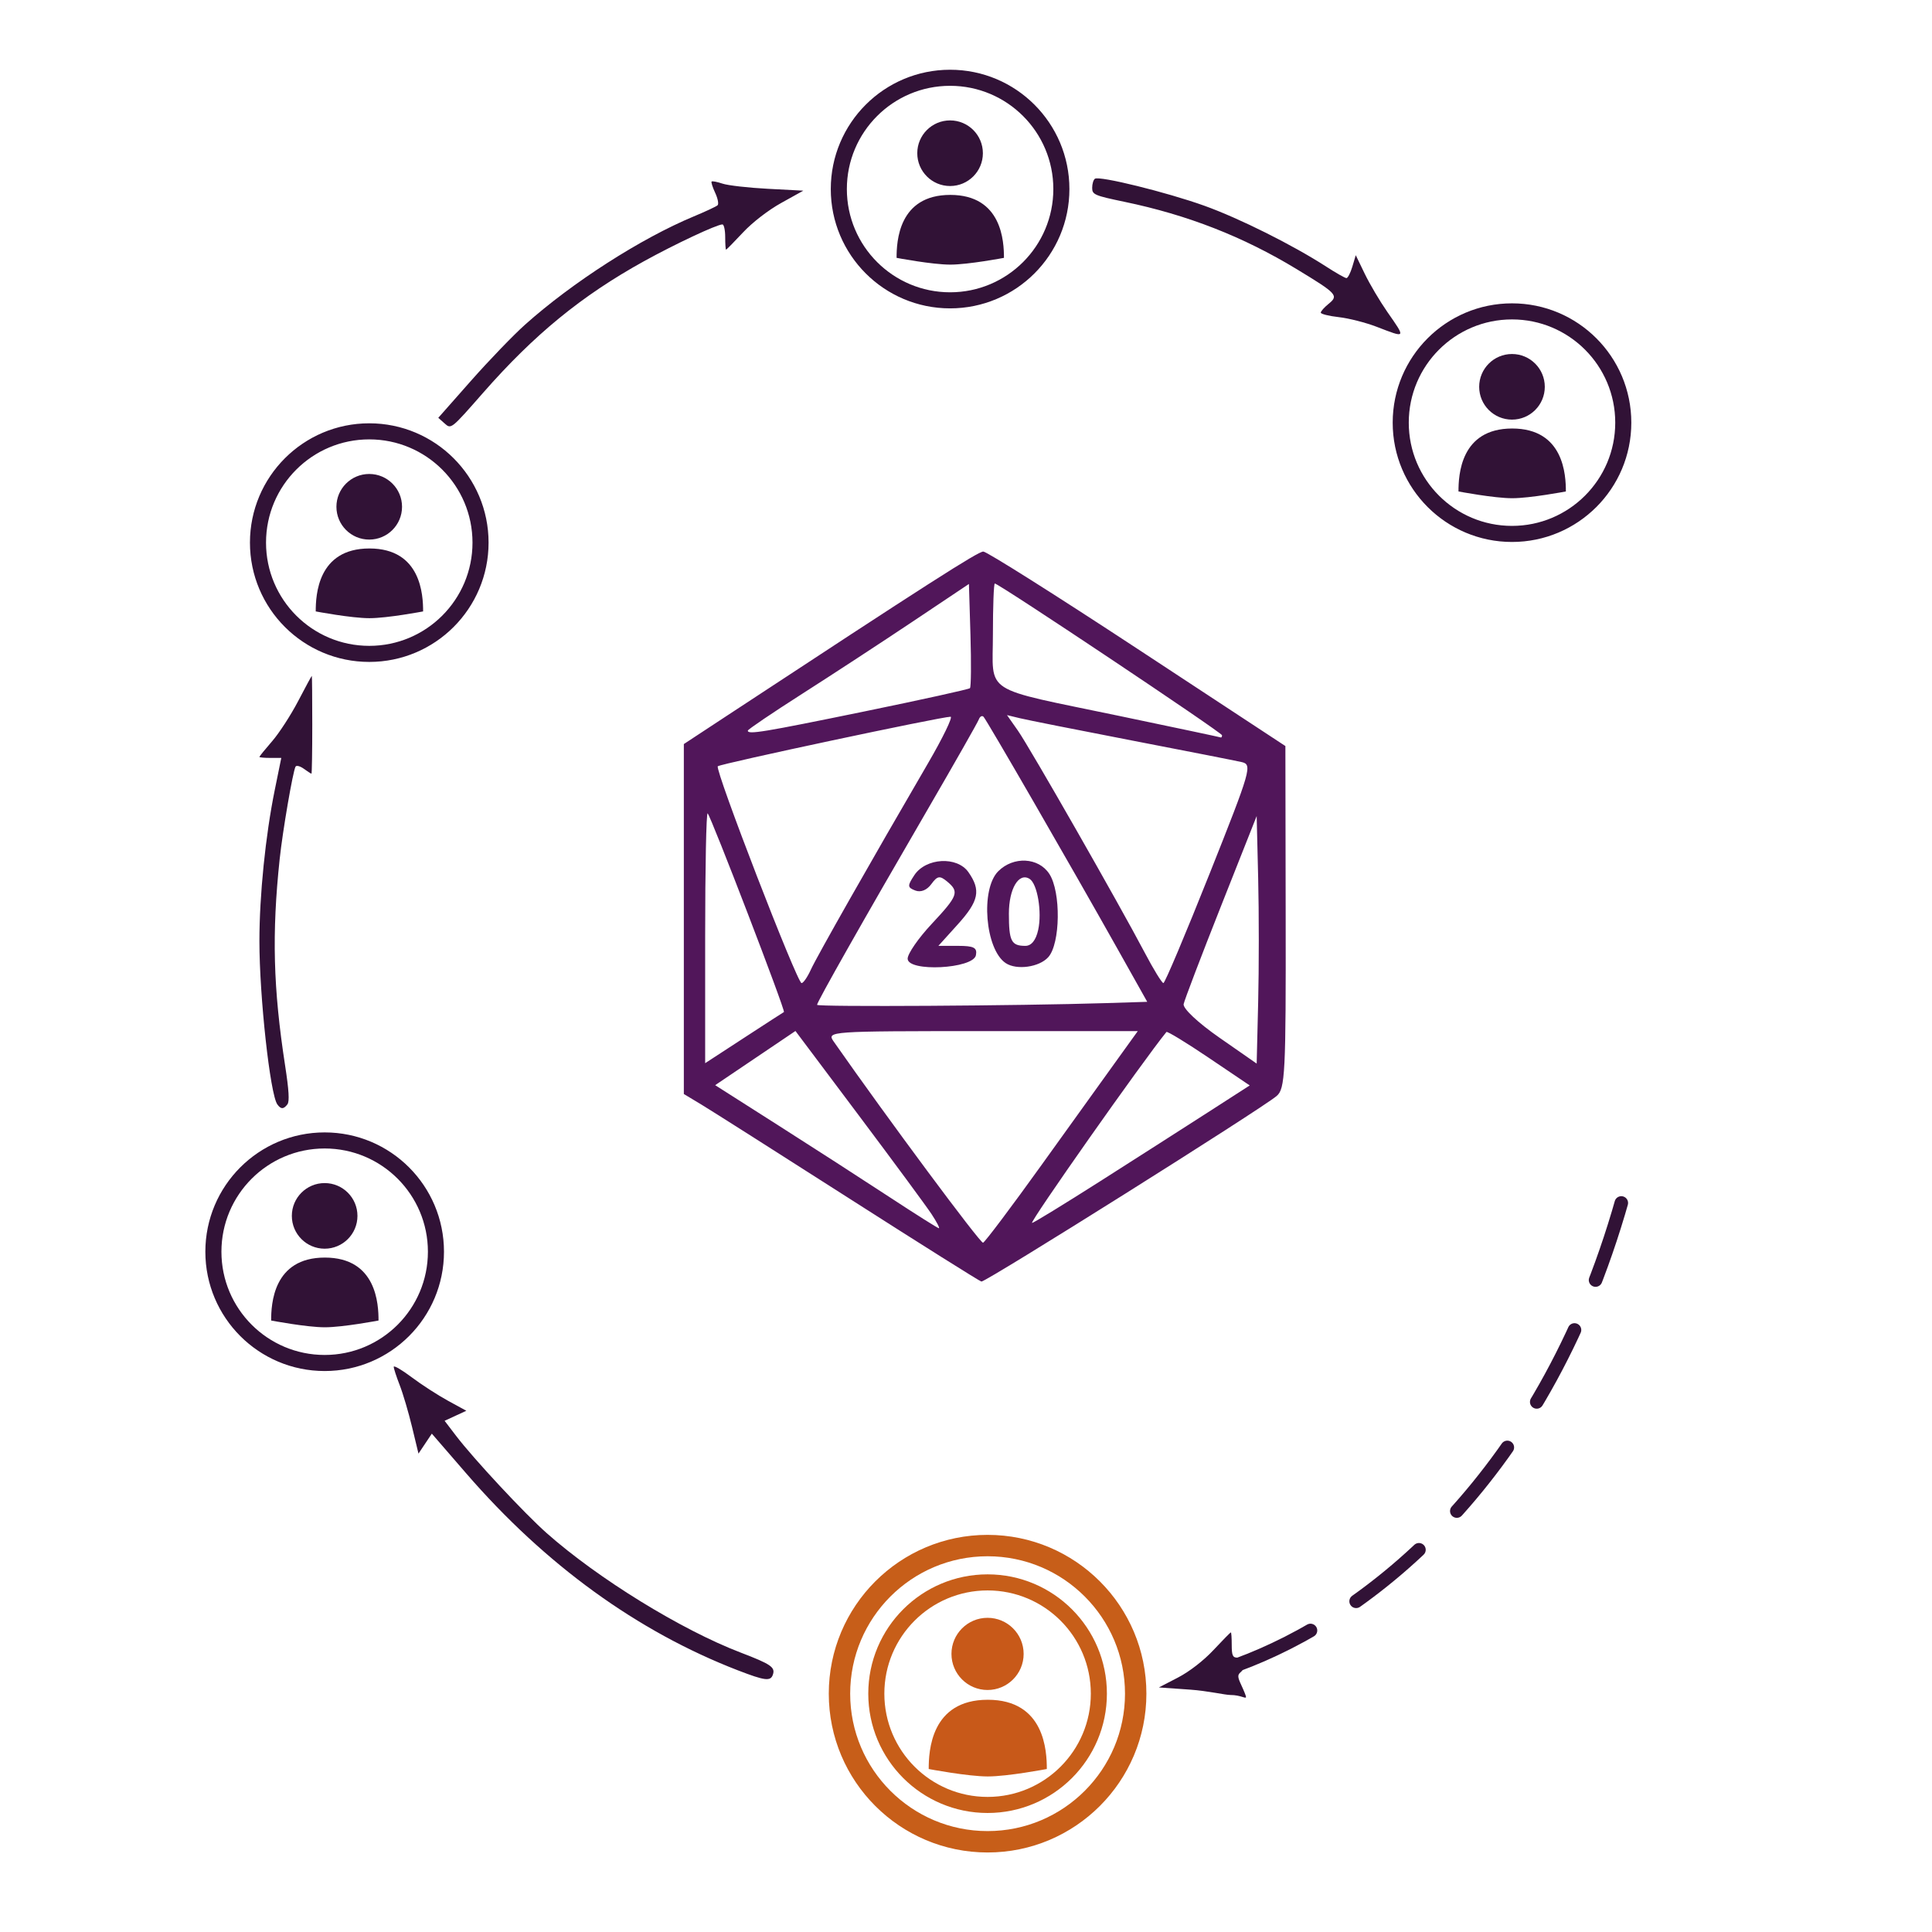
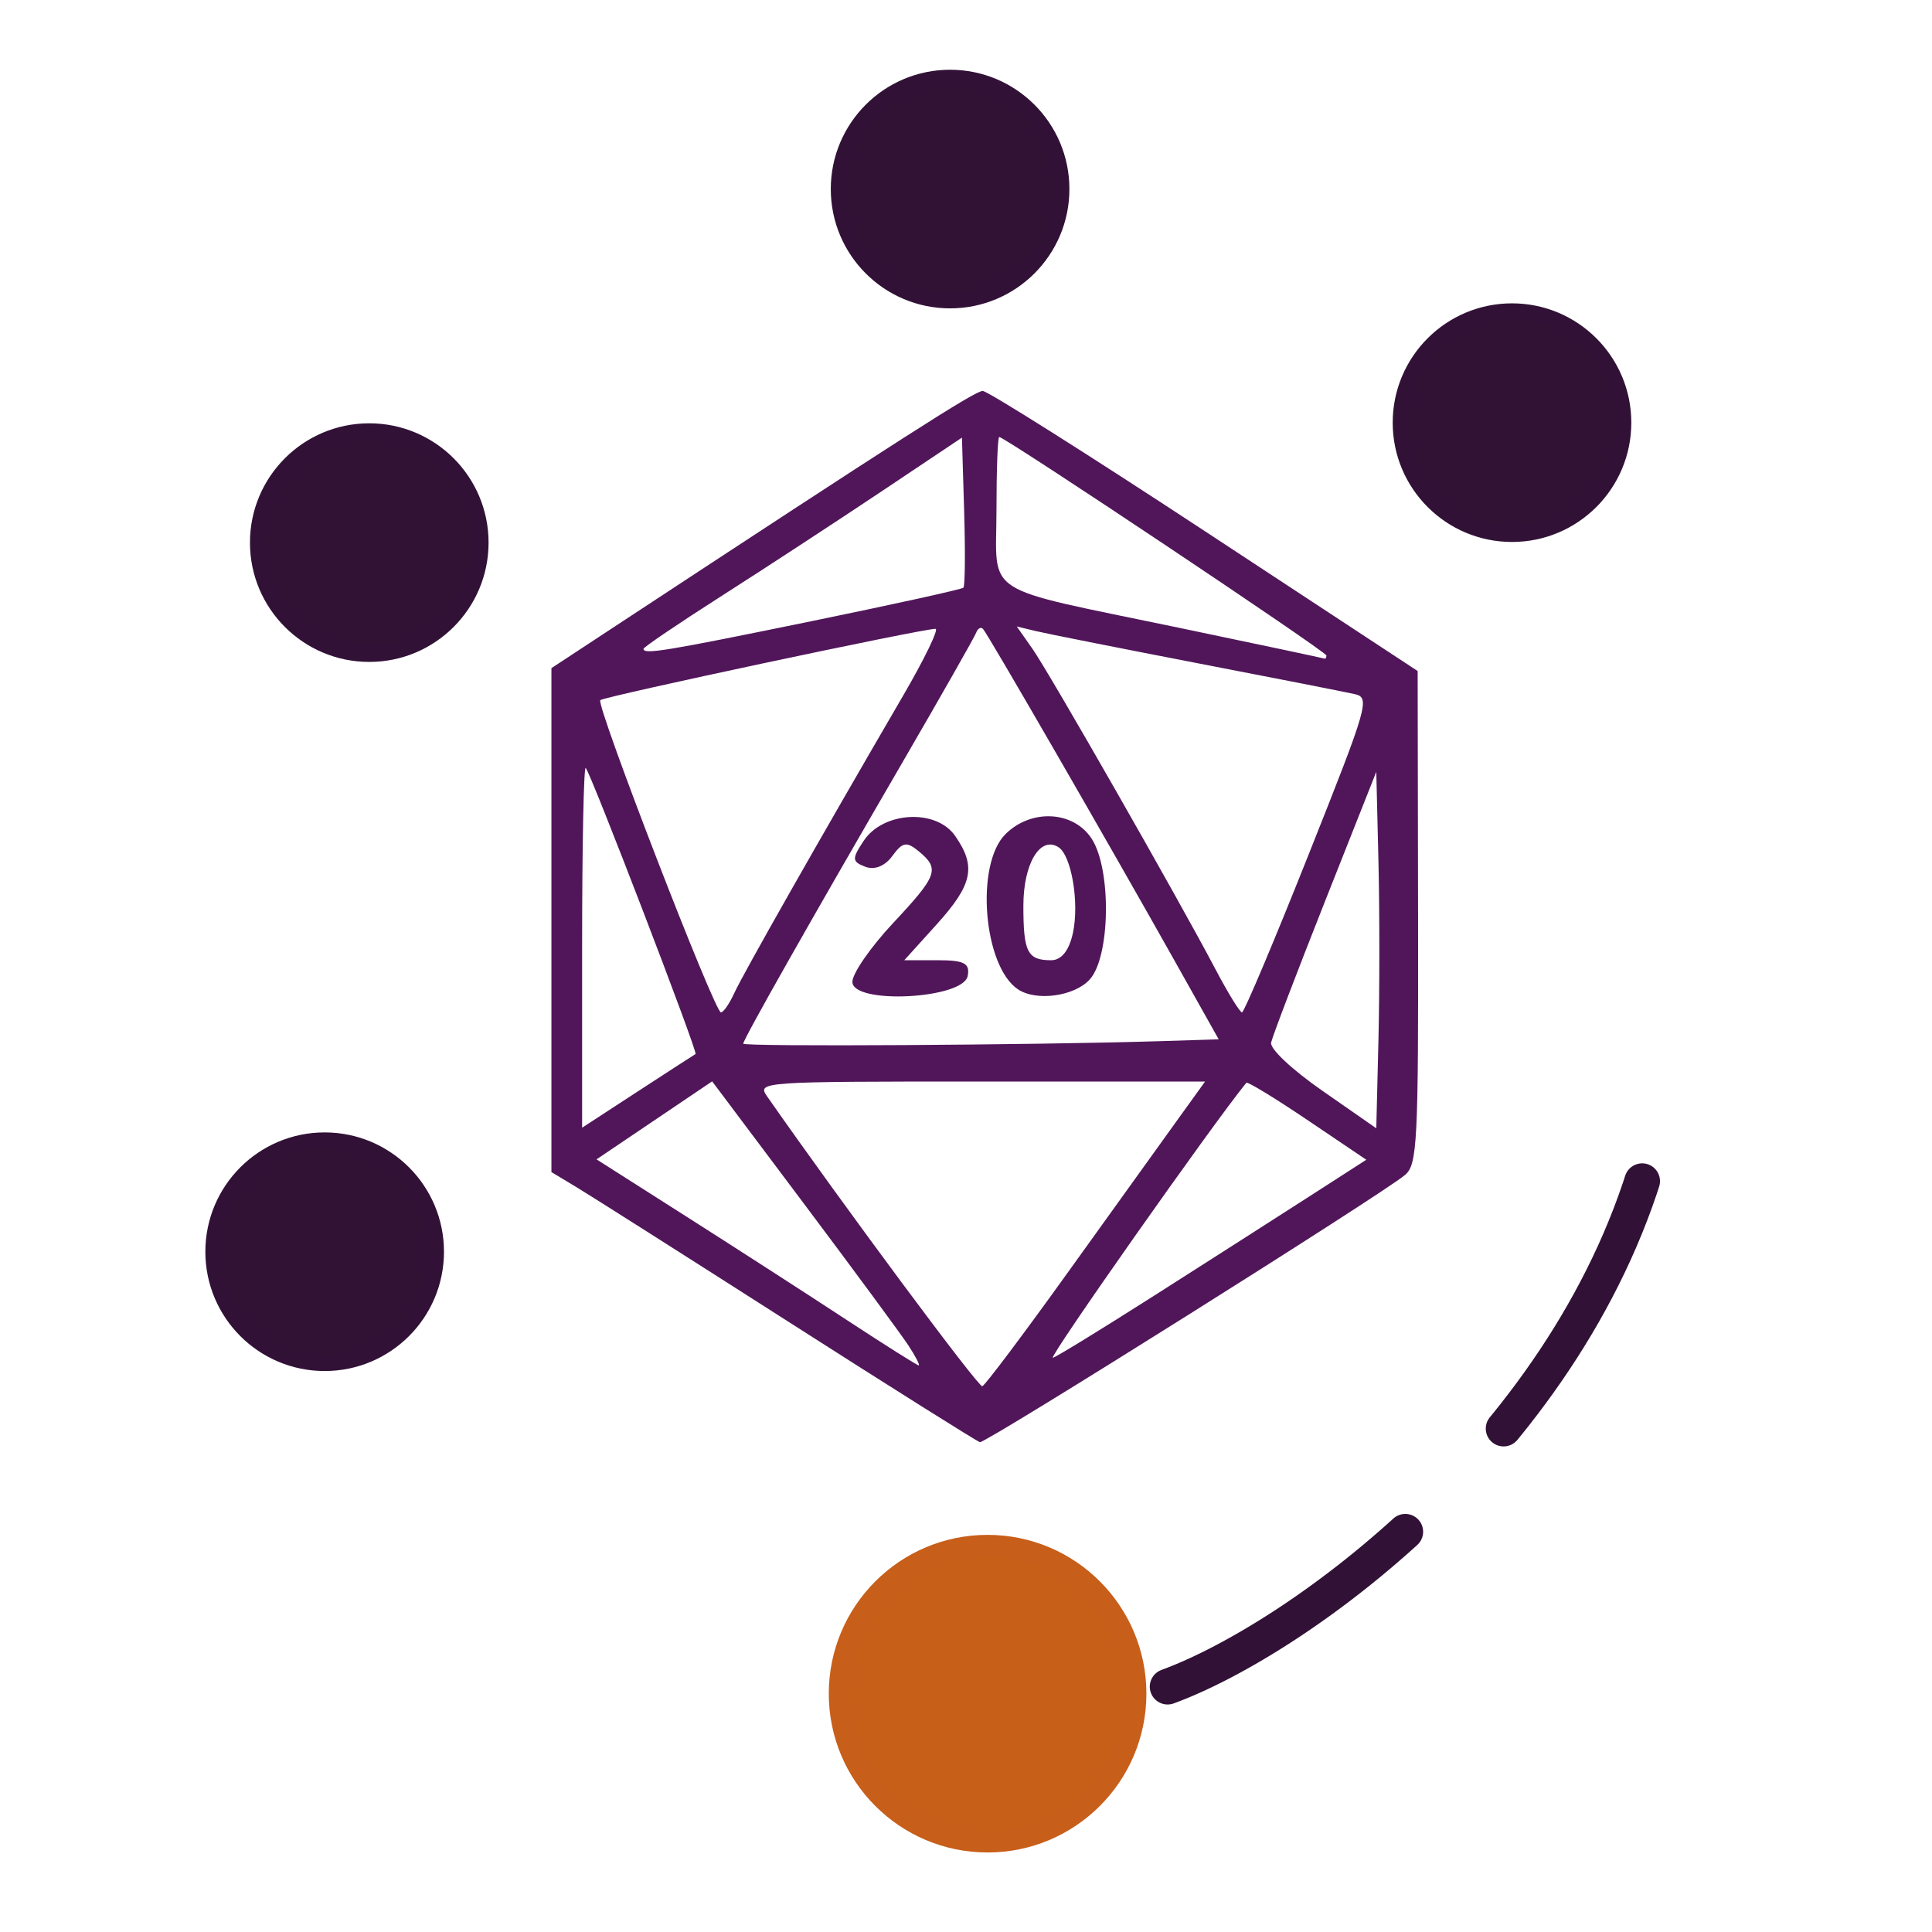
<svg xmlns="http://www.w3.org/2000/svg" viewBox="0 0 270.933 270.933" role="img" aria-label="Cadence">
-   <g id="cadence-logo" transform="translate(-175.1213,25.92916)">
-     <path id="logo-arc" d="m 348.59,207.56 c 18.3,-6.696 43.615,-26.155 54.556,-67.178" fill="none" stroke="#311236" stroke-width="1.9" stroke-dasharray="11.4 7.6" stroke-linecap="round" />
-     <path id="logo-symbol" d="M 294.159,142.101 C 284.103,135.672 274.784,129.754 273.448,128.95 l -2.429,-1.461 V 102.951 78.413 l 6.165,-4.053 c 28.058,-18.446 35.081,-22.942 35.831,-22.942 0.475,0 10.2,6.137 21.612,13.637 l 20.75,13.637 0.04,23.983 c 0.037,21.949 -0.07,24.077 -1.267,25.093 -2.152,1.827 -40.644,26.022 -41.399,26.022 -0.171,0 -8.538,-5.26 -18.593,-11.689 z m 27.087,-4.75 c 4.279,-5.959 9.051,-12.6 10.605,-14.758 l 2.825,-3.923 h -21.831 c -21.544,0 -21.818,0.019 -20.806,1.467 7.494,10.723 20.565,28.329 20.941,28.207 0.268,-0.087 3.988,-5.034 8.267,-10.993 z m -15.464,7.017 c -0.703,-1.072 -5.29,-7.297 -10.194,-13.833 l -8.917,-11.884 -5.63,3.799 -5.629,3.799 8.826,5.619 c 4.854,3.09 11.852,7.604 15.551,10.03 3.699,2.426 6.848,4.413 6.998,4.416 0.15,0.002 -0.302,-0.873 -1.005,-1.945 z m 23.649,-4.664 c 5.068,-3.227 11.854,-7.565 15.08,-9.642 l 5.865,-3.775 -5.739,-3.873 c -3.156,-2.13 -5.831,-3.76 -5.943,-3.622 -3.276,4.015 -19.292,26.778 -18.841,26.778 0.2,0 4.511,-2.64 9.579,-5.867 z m -44.375,-23.712 c 0.256,-0.135 -10.197,-27.359 -10.697,-27.858 -0.193,-0.193 -0.35,7.611 -0.35,17.341 v 17.691 l 5.418,-3.531 c 2.98,-1.942 5.513,-3.581 5.629,-3.643 z m 66.504,-18.754 -0.21,-8.729 -5.01,12.652 c -2.756,6.958 -5.11,13.131 -5.231,13.716 -0.126,0.61 2.011,2.618 5.01,4.705 l 5.231,3.641 0.21,-8.628 c 0.116,-4.746 0.116,-12.556 0,-17.357 z m -21.334,17.502 5.777,-0.18 -4.195,-7.472 c -6.502,-11.58 -18.342,-32.089 -18.765,-32.505 -0.21,-0.205 -0.505,-0.037 -0.656,0.374 -0.151,0.411 -3.401,6.127 -7.221,12.703 -9.003,15.498 -15.464,26.913 -15.465,27.323 -6.8e-4,0.309 28.262,0.141 40.525,-0.242 z m -27.821,-6.232 c 0,-0.696 1.513,-2.884 3.363,-4.861 3.715,-3.972 3.912,-4.515 2.161,-5.968 -1.019,-0.846 -1.354,-0.789 -2.206,0.376 -0.619,0.846 -1.48,1.19 -2.246,0.897 -1.112,-0.427 -1.127,-0.651 -0.138,-2.149 1.614,-2.444 6.002,-2.69 7.588,-0.426 1.781,2.543 1.472,4.043 -1.51,7.345 l -2.702,2.991 h 2.757 c 2.223,0 2.709,0.254 2.508,1.308 -0.366,1.922 -9.575,2.39 -9.575,0.487 z m 13.749,0.623 c -2.877,-1.921 -3.563,-10.362 -1.046,-12.879 2.131,-2.131 5.642,-1.954 7.159,0.361 1.657,2.529 1.565,9.8 -0.149,11.693 -1.272,1.406 -4.438,1.843 -5.964,0.825 z m 4.558,-4.659 c 0.554,-2.522 -0.116,-6.478 -1.211,-7.155 -1.517,-0.938 -2.899,1.388 -2.899,4.88 0,3.852 0.339,4.517 2.307,4.517 0.849,0 1.484,-0.79 1.803,-2.242 z m -31.88,5.574 c 0.83,-1.822 8.405,-15.165 16.421,-28.926 2.095,-3.596 3.521,-6.538 3.17,-6.538 -1.314,0 -32.287,6.591 -32.642,6.947 -0.448,0.448 11.12,30.392 11.746,30.406 0.242,0.006 0.83,-0.844 1.305,-1.888 z m 55.908,-13.433 c 5.847,-14.695 6.028,-15.328 4.484,-15.678 -0.885,-0.2 -7.831,-1.566 -15.434,-3.034 -7.603,-1.469 -14.64,-2.867 -15.638,-3.109 l -1.814,-0.439 1.524,2.169 c 1.66,2.363 14.182,24.285 17.795,31.154 1.233,2.344 2.41,4.259 2.615,4.256 0.206,-0.003 3.116,-6.897 6.467,-15.32 z m 1.753,-19.434 c 0,-0.373 -31.306,-21.279 -31.864,-21.279 -0.147,0 -0.267,3.203 -0.267,7.117 0,8.534 -1.787,7.38 17.732,11.454 7.714,1.61 14.11,2.966 14.212,3.013 0.103,0.047 0.187,-0.09 0.187,-0.305 z m -50.136,-3.343 c 7.975,-1.636 14.629,-3.103 14.786,-3.26 0.157,-0.157 0.189,-3.509 0.071,-7.45 l -0.215,-7.164 -7.846,5.247 c -4.315,2.886 -11.293,7.448 -15.505,10.138 -4.213,2.69 -7.659,5.023 -7.659,5.184 0,0.579 2.084,0.236 16.369,-2.695 z" fill="#51165a" />
-     <path id="logo-participant-rings" d="M 402.761,33.342 A 15.605,15.605 0 0 1 387.157,48.946 15.605,15.605 0 0 1 371.552,33.342 15.605,15.605 0 0 1 387.157,17.737 15.605,15.605 0 0 1 402.761,33.342 Z M 323.962,0.583 A 15.605,15.605 0 0 1 308.358,16.188 15.605,15.605 0 0 1 292.753,0.583 15.605,15.605 0 0 1 308.358,-15.022 15.605,15.605 0 0 1 323.962,0.583 Z M 242.509,50.164 A 15.605,15.605 0 0 1 226.904,65.769 15.605,15.605 0 0 1 211.3,50.164 15.605,15.605 0 0 1 226.904,34.56 15.605,15.605 0 0 1 242.509,50.164 Z m -6.253,99.441 a 15.605,15.605 0 0 1 -15.605,15.605 15.605,15.605 0 0 1 -15.605,-15.605 15.605,15.605 0 0 1 15.605,-15.605 15.605,15.605 0 0 1 15.605,15.605 z" fill="none" stroke="#311236" stroke-width="2.254" />
-     <path id="logo-participant-marks" d="m 379.652,42.99 c 0,-2.257 0.254,-8.828 7.529,-8.828 7.275,-2e-6 7.529,6.57 7.529,8.828 0,0 -5,0.948 -7.529,0.948 -2.53,0 -7.529,-0.948 -7.529,-0.948 z M 391.755,28.316 a 4.601,4.601 0 0 1 -4.601,4.601 4.601,4.601 0 0 1 -4.601,-4.601 4.601,4.601 0 0 1 4.601,-4.601 4.601,4.601 0 0 1 4.601,4.601 z M 300.853,10.231 c 0,-2.257 0.254,-8.828 7.529,-8.828 7.275,-1.7e-6 7.529,6.57 7.529,8.828 0,0 -5,0.948 -7.529,0.948 -2.53,0 -7.529,-0.948 -7.529,-0.948 z m 12.103,-14.674 a 4.601,4.601 0 0 1 -4.601,4.601 4.601,4.601 0 0 1 -4.601,-4.601 4.601,4.601 0 0 1 4.601,-4.601 4.601,4.601 0 0 1 4.601,4.601 z m -93.558,64.256 c 0,-2.257 0.254,-8.828 7.529,-8.828 7.275,-2e-6 7.529,6.57 7.529,8.828 0,0 -5,0.948 -7.529,0.948 -2.53,0 -7.529,-0.948 -7.529,-0.948 z m 12.103,-14.674 a 4.601,4.601 0 0 1 -4.601,4.601 4.601,4.601 0 0 1 -4.601,-4.601 4.601,4.601 0 0 1 4.601,-4.601 4.601,4.601 0 0 1 4.601,4.601 z M 213.146,159.254 c 0,-2.257 0.254,-8.828 7.529,-8.828 7.275,0 7.529,6.57 7.529,8.828 0,0 -5,0.948 -7.529,0.948 -2.53,0 -7.529,-0.948 -7.529,-0.948 z m 12.103,-14.674 a 4.601,4.601 0 0 1 -4.601,4.601 4.601,4.601 0 0 1 -4.601,-4.601 4.601,4.601 0 0 1 4.601,-4.601 4.601,4.601 0 0 1 4.601,4.601 z m 122.403,67.186 c -0.704,0 -3.186,-0.578 -5.61,-0.748 l -4.408,-0.31 2.672,-1.383 c 1.606,-0.831 3.596,-2.372 4.989,-3.862 1.274,-1.363 2.371,-2.479 2.437,-2.479 0.066,0 0.12,0.797 0.12,1.771 0,1.453 0.138,1.771 0.772,1.771 0.939,0 1.276,1.368 0.498,2.024 -0.48,0.405 -0.467,0.678 0.085,1.859 0.357,0.762 0.648,1.494 0.648,1.628 0,0.34 -0.704,-0.271 -2.204,-0.271 z m -69.029,-3.447 c -14.122,-5.453 -27.029,-14.809 -38.132,-27.64 l -4.812,-5.561 -0.936,1.399 -0.936,1.399 -0.901,-3.735 c -0.496,-2.054 -1.277,-4.698 -1.736,-5.875 -0.459,-1.177 -0.834,-2.33 -0.834,-2.562 0,-0.232 1.127,0.424 2.505,1.458 1.378,1.034 3.668,2.516 5.09,3.294 l 2.585,1.413 -1.523,0.703 -1.523,0.703 1.608,2.107 c 2.485,3.255 9.581,10.876 12.699,13.637 7.206,6.382 18.851,13.557 27.191,16.752 4.287,1.643 4.899,2.064 4.533,3.119 -0.326,0.939 -1.118,0.84 -4.875,-0.611 z m -64.612,-79.376 c -1.01,-1.425 -2.511,-15.104 -2.511,-22.889 0,-6.417 0.852,-14.811 2.152,-21.201 l 0.915,-4.496 h -1.534 c -0.843,0 -1.534,-0.064 -1.534,-0.142 0,-0.078 0.804,-1.069 1.786,-2.202 0.983,-1.133 2.621,-3.659 3.642,-5.613 1.02,-1.954 1.885,-3.553 1.92,-3.553 0.036,1.42e-4 0.065,3.088 0.065,6.862 0,3.774 -0.051,6.862 -0.114,6.861 -0.063,-8.1e-5 -0.542,-0.31 -1.065,-0.688 -0.523,-0.378 -1.047,-0.516 -1.165,-0.305 -0.373,0.666 -1.81,9.028 -2.225,12.945 -1.111,10.488 -0.91,18.136 0.762,28.986 0.532,3.451 0.626,5.023 0.326,5.423 -0.533,0.71 -0.923,0.713 -1.421,0.01 z m 23.474,-95.477 -0.9,-0.805 4.589,-5.195 c 2.524,-2.857 5.941,-6.403 7.594,-7.88 6.625,-5.918 16.244,-12.088 23.643,-15.166 1.653,-0.688 3.156,-1.391 3.34,-1.562 0.184,-0.172 0.035,-0.951 -0.33,-1.732 -0.366,-0.781 -0.594,-1.498 -0.508,-1.593 0.086,-0.095 0.775,0.035 1.532,0.29 0.757,0.254 3.616,0.58 6.353,0.724 l 4.977,0.262 -3.102,1.724 c -1.819,1.011 -4.035,2.722 -5.358,4.138 -1.241,1.328 -2.31,2.414 -2.376,2.414 -0.066,0 -0.12,-0.797 -0.12,-1.771 0,-0.974 -0.176,-1.771 -0.39,-1.771 -0.773,0 -6.647,2.756 -10.998,5.16 -8.731,4.825 -15.374,10.258 -22.556,18.447 -4.489,5.119 -4.49,5.12 -5.39,4.315 z M 368.19,19.903 c -1.523,-0.588 -3.913,-1.198 -5.31,-1.356 -1.397,-0.158 -2.54,-0.443 -2.54,-0.632 0,-0.19 0.496,-0.748 1.102,-1.24 1.432,-1.164 1.2,-1.415 -4.508,-4.877 -7.492,-4.544 -15.269,-7.584 -24.097,-9.42 -4.234,-0.881 -4.555,-1.019 -4.555,-1.963 0,-0.559 0.174,-1.134 0.386,-1.279 0.634,-0.433 10.055,1.891 15.331,3.782 4.901,1.757 12.449,5.528 17.131,8.559 1.353,0.876 2.617,1.593 2.809,1.593 0.192,0 0.564,-0.722 0.828,-1.605 l 0.479,-1.605 1.266,2.617 c 0.696,1.439 2.117,3.839 3.158,5.334 2.615,3.754 2.66,3.689 -1.478,2.093 z" fill="#311236" />
-     <circle id="logo-accent-ring-inner" cx="313.615" cy="211.582" r="15.605" fill="none" stroke="#c75e19" stroke-width="2.254" />
-     <path id="logo-accent-mark" d="m 305.358,222.147 c 0,-2.483 0.28,-9.711 8.282,-9.711 8.002,0 8.282,7.227 8.282,9.711 0,0 -5.5,1.043 -8.282,1.043 -2.783,0 -8.282,-1.043 -8.282,-1.043 z m 13.313,-16.142 a 5.061,5.061 0 0 1 -5.061,5.061 5.061,5.061 0 0 1 -5.061,-5.061 5.061,5.061 0 0 1 5.061,-5.061 5.061,5.061 0 0 1 5.061,5.061 z" fill="#c85919" />
-     <circle id="logo-accent-ring-outer" cx="313.615" cy="211.582" r="20.77" fill="none" stroke="#c75e19" stroke-width="3" />
+   <path id="logo-number" d="m 119.535,137.687 c 0,-1.176 2.555,-4.87 5.679,-8.209 6.274,-6.707 6.606,-7.625 3.649,-10.078 -1.722,-1.429 -2.287,-1.333 -3.725,0.635 -1.045,1.43 -2.5,2.01 -3.793,1.514 -1.879,-0.721 -1.903,-1.099 -0.232,-3.629 2.725,-4.127 10.137,-4.543 12.815,-0.719 3.008,4.294 2.487,6.828 -2.551,12.404 l -4.564,5.051 h 4.656 c 3.754,0 4.575,0.428 4.236,2.208 -0.618,3.246 -16.17,4.036 -16.17,0.822 z m 23.22,1.052 c -4.859,-3.244 -6.017,-17.499 -1.766,-21.75 3.599,-3.599 9.529,-3.3 12.09,0.609 2.799,4.272 2.642,16.55 -0.252,19.748 -2.148,2.374 -7.495,3.113 -10.072,1.392 z m 7.698,-7.868 c 0.935,-4.259 -0.196,-10.94 -2.045,-12.083 -2.562,-1.584 -4.896,2.344 -4.896,8.241 0,6.505 0.573,7.628 3.896,7.628 1.433,0 2.507,-1.334 3.045,-3.786 z" fill="#51165a" />
+   <g id="logo-mark" transform="translate(-175.1213,25.92916)">
+     <path id="logo-arc" d="m 338.861,210.6 c 18.3,-6.696 56.992,-34.527 67.933,-75.551" fill="none" stroke="#311236" stroke-width="5" stroke-linecap="round" stroke-dasharray="40 20" />
+     <path id="logo-symbol" d="m 285.771,159.48 c -14.48,-9.258 -27.9,-17.78 -29.824,-18.937 l -3.497,-2.104 V 103.103 67.768 l 8.877,-5.836 c 40.404,-26.562 50.516,-33.037 51.597,-33.037 0.683,0 14.688,8.837 31.122,19.638 l 29.879,19.638 0.058,34.535 c 0.053,31.607 -0.101,34.671 -1.825,36.135 -3.099,2.631 -58.527,37.472 -59.614,37.472 -0.246,0 -12.294,-7.575 -26.774,-16.833 z m 39.005,-6.84 c 6.161,-8.581 13.033,-18.145 15.271,-21.252 l 4.068,-5.649 h -31.437 c -31.023,0 -31.418,0.028 -29.961,2.112 10.792,15.441 29.614,40.794 30.155,40.619 0.386,-0.125 5.743,-7.249 11.904,-15.83 z m -22.268,10.105 c -1.012,-1.544 -7.617,-10.508 -14.679,-19.92 l -12.84,-17.112 -8.106,5.47 -8.106,5.47 12.709,8.091 c 6.99,4.45 17.067,10.949 22.393,14.443 5.326,3.494 9.861,6.355 10.077,6.359 0.216,0.002 -0.435,-1.257 -1.447,-2.801 z m 34.054,-6.717 c 7.298,-4.646 17.07,-10.894 21.715,-13.884 l 8.446,-5.436 -8.264,-5.577 c -4.545,-3.067 -8.397,-5.414 -8.559,-5.216 -4.718,5.782 -27.781,38.56 -27.132,38.56 0.288,0 6.495,-3.802 13.794,-8.448 z m -63.9,-34.145 c 0.368,-0.195 -14.684,-39.397 -15.403,-40.116 -0.277,-0.277 -0.504,10.959 -0.504,24.97 v 25.475 l 7.801,-5.084 c 4.291,-2.796 7.939,-5.157 8.106,-5.245 z m 95.765,-27.006 -0.303,-12.569 -7.215,18.218 c -3.968,10.02 -7.358,18.908 -7.532,19.751 -0.182,0.879 2.896,3.769 7.215,6.776 l 7.532,5.243 0.303,-12.425 c 0.167,-6.834 0.167,-18.081 0,-24.994 z m -30.721,25.203 8.319,-0.26 -6.041,-10.76 C 330.622,92.385 313.573,62.851 312.962,62.252 c -0.302,-0.296 -0.727,-0.054 -0.945,0.538 -0.218,0.592 -4.897,8.824 -10.398,18.293 -12.964,22.317 -22.268,38.755 -22.27,39.345 -9.7e-4,0.445 40.697,0.203 58.356,-0.348 z m -59.607,-6.759 c 1.195,-2.624 12.103,-21.838 23.646,-41.653 3.017,-5.178 5.07,-9.415 4.564,-9.415 -1.892,0 -46.493,9.492 -47.004,10.003 -0.645,0.645 16.013,43.764 16.914,43.784 0.349,0.008 1.195,-1.215 1.88,-2.719 z m 80.507,-19.343 c 8.42,-21.16 8.681,-22.073 6.456,-22.576 -1.275,-0.289 -11.276,-2.255 -22.225,-4.369 -10.949,-2.115 -21.082,-4.129 -22.518,-4.477 l -2.611,-0.632 2.195,3.124 c 2.391,3.402 20.422,34.971 25.625,44.862 1.775,3.376 3.47,6.134 3.766,6.129 0.296,-0.005 4.487,-9.932 9.312,-22.06 z m 2.524,-27.985 c 0,-0.537 -45.081,-30.642 -45.884,-30.642 -0.212,0 -0.385,4.612 -0.385,10.249 0,12.29 -2.573,10.627 25.535,16.493 11.108,2.318 20.318,4.271 20.466,4.339 0.148,0.068 0.269,-0.13 0.269,-0.44 z m -72.196,-4.814 c 11.485,-2.356 21.066,-4.468 21.292,-4.694 0.226,-0.226 0.272,-5.054 0.102,-10.728 l -0.309,-10.317 -11.298,7.555 c -6.214,4.155 -16.262,10.725 -22.328,14.599 -6.066,3.874 -11.029,7.233 -11.029,7.465 0,0.833 3,0.339 23.571,-3.88 z" fill="#51165a" />
+     <path id="logo-participant-dots" d="M 402.761,33.342 A 15.605,15.605 0 0 1 387.157,48.946 15.605,15.605 0 0 1 371.552,33.342 15.605,15.605 0 0 1 387.157,17.737 15.605,15.605 0 0 1 402.761,33.342 Z M 323.962,0.583 A 15.605,15.605 0 0 1 308.358,16.188 15.605,15.605 0 0 1 292.753,0.583 15.605,15.605 0 0 1 308.358,-15.022 15.605,15.605 0 0 1 323.962,0.583 Z M 242.509,50.164 A 15.605,15.605 0 0 1 226.904,65.769 15.605,15.605 0 0 1 211.3,50.164 15.605,15.605 0 0 1 226.904,34.56 15.605,15.605 0 0 1 242.509,50.164 Z m -6.253,99.441 a 15.605,15.605 0 0 1 -15.605,15.605 15.605,15.605 0 0 1 -15.605,-15.605 15.605,15.605 0 0 1 15.605,-15.605 15.605,15.605 0 0 1 15.605,15.605 z" fill="#311235" stroke="#311236" stroke-width="2.254" />
+     <circle id="logo-accent" cx="313.615" cy="211.582" r="20.77" fill="#c85f19" stroke="#c75e19" stroke-width="3" />
  </g>
</svg>
